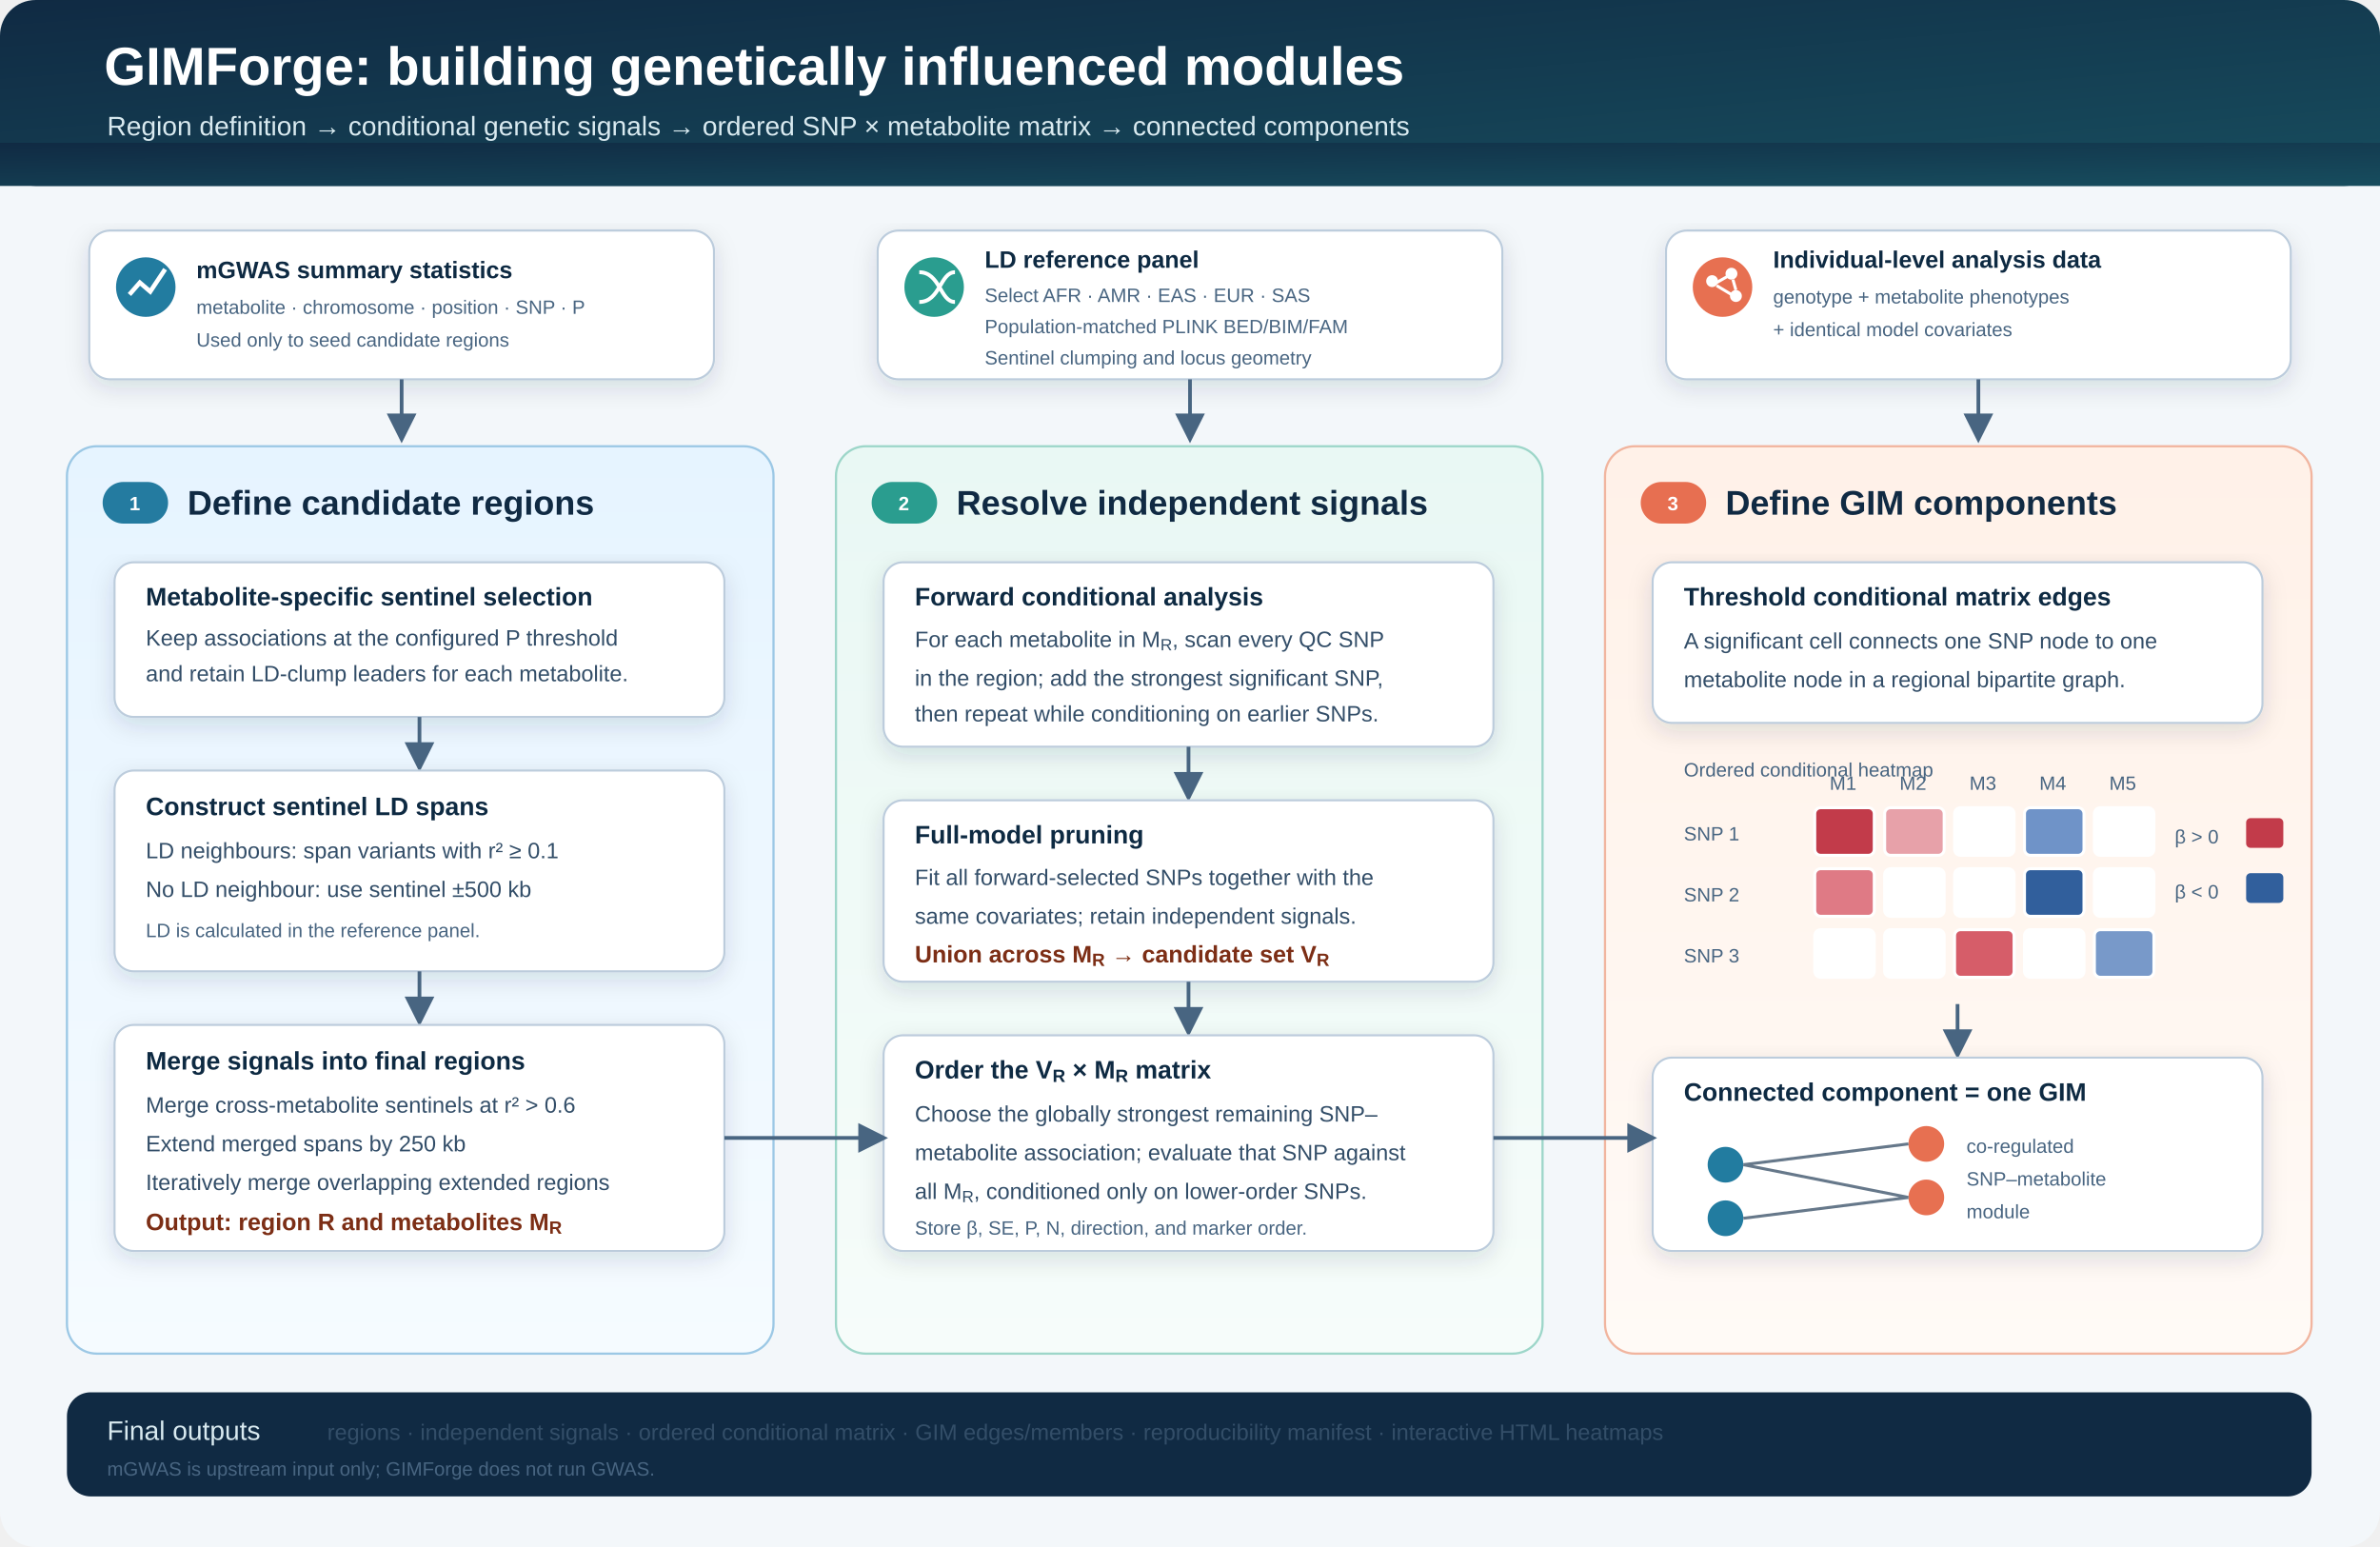
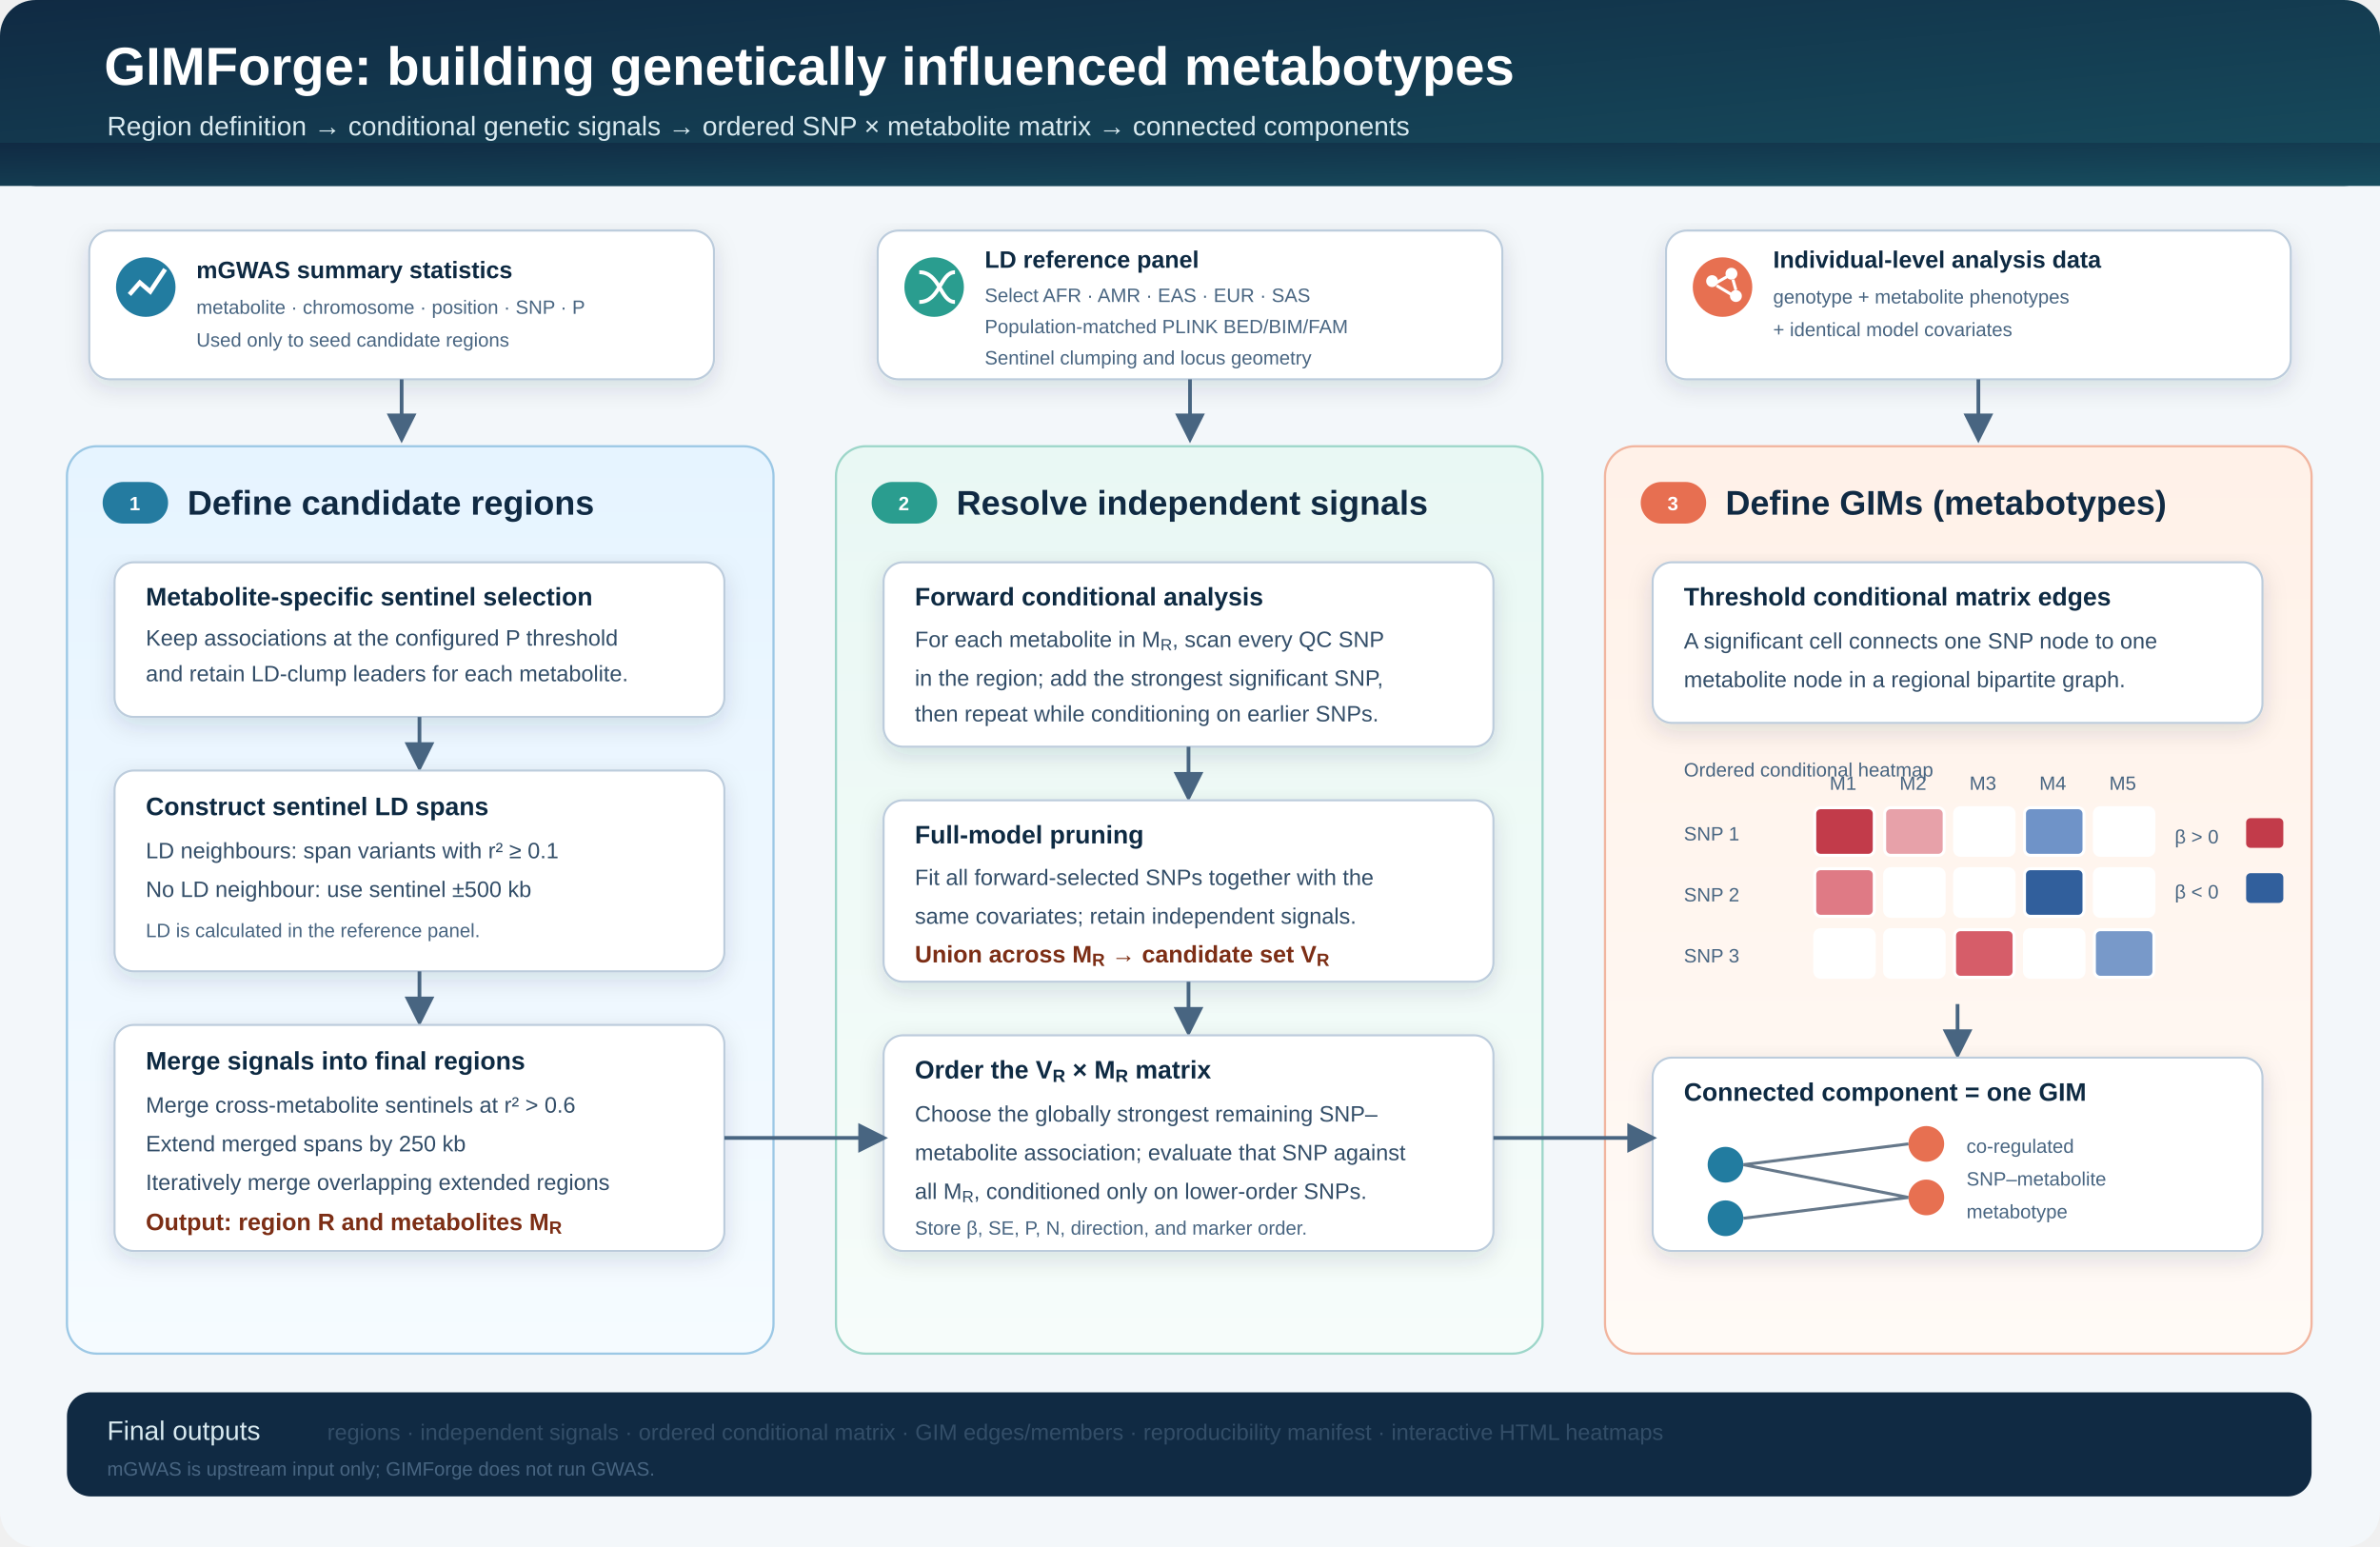
<svg xmlns="http://www.w3.org/2000/svg" width="1600" height="1040" viewBox="0 0 1600 1040" role="img" aria-labelledby="title desc">
  <defs>
    <linearGradient id="header" x1="0" y1="0" x2="1" y2="1">
      <stop offset="0" stop-color="#102a43" />
      <stop offset="1" stop-color="#174d5e" />
    </linearGradient>
    <linearGradient id="regionLane" x1="0" y1="0" x2="0" y2="1">
      <stop offset="0" stop-color="#e6f4ff" />
      <stop offset="1" stop-color="#f5fbff" />
    </linearGradient>
    <linearGradient id="conditionLane" x1="0" y1="0" x2="0" y2="1">
      <stop offset="0" stop-color="#e9f8f4" />
      <stop offset="1" stop-color="#f6fcfa" />
    </linearGradient>
    <linearGradient id="gimLane" x1="0" y1="0" x2="0" y2="1">
      <stop offset="0" stop-color="#fff1e8" />
      <stop offset="1" stop-color="#fffaf6" />
    </linearGradient>
    <filter id="shadow" x="-10%" y="-10%" width="120%" height="130%">
      <feDropShadow dx="0" dy="5" stdDeviation="8" flood-color="#102a43" flood-opacity=".13" />
    </filter>
    <marker id="arrow" viewBox="0 0 10 10" refX="8.5" refY="5" markerWidth="8" markerHeight="8" orient="auto-start-reverse">
      <path d="M 0 0 L 10 5 L 0 10 z" fill="#486581" />
    </marker>
    <style>
      .title { font: 700 36px Arial, sans-serif; fill: #fff; }
      .subtitle { font: 400 18px Arial, sans-serif; fill: #d9eaf0; }
      .lane-title { font: 700 23px Arial, sans-serif; fill: #102a43; }
      .step { font: 700 17px Arial, sans-serif; fill: #102a43; }
      .body { font: 400 15px Arial, sans-serif; fill: #334e68; }
      .small { font: 400 13px Arial, sans-serif; fill: #486581; }
      .input-title { font: 700 16px Arial, sans-serif; fill: #102a43; }
      .input-body { font: 400 13px Arial, sans-serif; fill: #486581; }
      .badge { font: 700 13px Arial, sans-serif; fill: #fff; }
      .formula { font: 700 16px Arial, sans-serif; fill: #7c2d12; }
      .card { fill: #fff; stroke: #bcccdc; stroke-width: 1.4; }
      .arrow { fill: none; stroke: #486581; stroke-width: 2.5; marker-end: url(#arrow); }
    </style>
  </defs>
  <rect width="1600" height="1040" rx="24" fill="#f3f7fa" />
  <rect x="0" y="0" width="1600" height="125" rx="24" fill="url(#header)" />
  <rect x="0" y="96" width="1600" height="29" fill="url(#header)" />
-   <text class="title" x="70" y="57">GIMForge: building genetically influenced modules</text>
+   <text class="title" x="70" y="57">GIMForge: building genetically influenced metabotypes</text>
  <text class="subtitle" x="72" y="91">Region definition → conditional genetic signals → ordered SNP × metabolite matrix → connected components</text>
  <g filter="url(#shadow)">
    <rect class="card" x="60" y="155" width="420" height="100" rx="14" />
    <circle cx="98" cy="193" r="20" fill="#247ba0" />
    <path d="M87 198 L94 190 L101 196 L111 181" fill="none" stroke="#fff" stroke-width="3" />
    <text class="input-title" x="132" y="187">mGWAS summary statistics</text>
    <text class="input-body" x="132" y="211">metabolite · chromosome · position · SNP · P</text>
    <text class="input-body" x="132" y="233">Used only to seed candidate regions</text>
  </g>
  <g filter="url(#shadow)">
    <rect class="card" x="590" y="155" width="420" height="100" rx="14" />
    <circle cx="628" cy="193" r="20" fill="#2a9d8f" />
    <path d="M618 183 C632 183 632 203 642 203 M618 203 C632 203 632 183 642 183" fill="none" stroke="#fff" stroke-width="2.6" />
    <text class="input-title" x="662" y="180">LD reference panel</text>
    <text class="input-body" x="662" y="203">Select AFR · AMR · EAS · EUR · SAS</text>
    <text class="input-body" x="662" y="224">Population-matched PLINK BED/BIM/FAM</text>
    <text class="input-body" x="662" y="245">Sentinel clumping and locus geometry</text>
  </g>
  <g filter="url(#shadow)">
    <rect class="card" x="1120" y="155" width="420" height="100" rx="14" />
    <circle cx="1158" cy="193" r="20" fill="#e76f51" />
    <circle cx="1151" cy="189" r="4" fill="#fff" />
    <circle cx="1164" cy="184" r="4" fill="#fff" />
    <circle cx="1167" cy="199" r="4" fill="#fff" />
    <path d="M1154 190 L1161 186 M1165 188 L1167 195 M1154 192 L1164 198" stroke="#fff" stroke-width="2" />
    <text class="input-title" x="1192" y="180">Individual-level analysis data</text>
    <text class="input-body" x="1192" y="204">genotype + metabolite phenotypes</text>
    <text class="input-body" x="1192" y="226">+ identical model covariates</text>
  </g>
  <path class="arrow" d="M270 255 L270 295" />
  <path class="arrow" d="M800 255 L800 295" />
  <path class="arrow" d="M1330 255 L1330 295" />
  <rect x="45" y="300" width="475" height="610" rx="20" fill="url(#regionLane)" stroke="#9cc8e5" stroke-width="1.5" />
  <rect x="562" y="300" width="475" height="610" rx="20" fill="url(#conditionLane)" stroke="#9dd6c9" stroke-width="1.5" />
  <rect x="1079" y="300" width="475" height="610" rx="20" fill="url(#gimLane)" stroke="#f1b59f" stroke-width="1.5" />
  <rect x="69" y="324" width="44" height="28" rx="14" fill="#247ba0" />
  <text class="badge" x="87" y="343">1</text>
  <text class="lane-title" x="126" y="346">Define candidate regions</text>
  <g filter="url(#shadow)">
    <rect class="card" x="77" y="378" width="410" height="104" rx="13" />
    <text class="step" x="98" y="407">Metabolite-specific sentinel selection</text>
    <text class="body" x="98" y="434">Keep associations at the configured P threshold</text>
    <text class="body" x="98" y="458">and retain LD-clump leaders for each metabolite.</text>
  </g>
  <path class="arrow" d="M282 482 L282 516" />
  <g filter="url(#shadow)">
    <rect class="card" x="77" y="518" width="410" height="135" rx="13" />
    <text class="step" x="98" y="548">Construct sentinel LD spans</text>
    <text class="body" x="98" y="577">LD neighbours: span variants with r² ≥ 0.1</text>
    <text class="body" x="98" y="603">No LD neighbour: use sentinel ±500 kb</text>
    <text class="small" x="98" y="630">LD is calculated in the reference panel.</text>
  </g>
  <path class="arrow" d="M282 653 L282 687" />
  <g filter="url(#shadow)">
    <rect class="card" x="77" y="689" width="410" height="152" rx="13" />
    <text class="step" x="98" y="719">Merge signals into final regions</text>
    <text class="body" x="98" y="748">Merge cross-metabolite sentinels at r² &gt; 0.6</text>
    <text class="body" x="98" y="774">Extend merged spans by 250 kb</text>
    <text class="body" x="98" y="800">Iteratively merge overlapping extended regions</text>
    <text class="formula" x="98" y="827">Output: region R and metabolites M<tspan baseline-shift="sub" font-size="12">R</tspan>
    </text>
  </g>
  <rect x="586" y="324" width="44" height="28" rx="14" fill="#2a9d8f" />
  <text class="badge" x="604" y="343">2</text>
  <text class="lane-title" x="643" y="346">Resolve independent signals</text>
  <g filter="url(#shadow)">
    <rect class="card" x="594" y="378" width="410" height="124" rx="13" />
    <text class="step" x="615" y="407">Forward conditional analysis</text>
    <text class="body" x="615" y="435">For each metabolite in M<tspan baseline-shift="sub" font-size="11">R</tspan>, scan every QC SNP</text>
    <text class="body" x="615" y="461">in the region; add the strongest significant SNP,</text>
    <text class="body" x="615" y="485">then repeat while conditioning on earlier SNPs.</text>
  </g>
  <path class="arrow" d="M799 502 L799 536" />
  <g filter="url(#shadow)">
    <rect class="card" x="594" y="538" width="410" height="122" rx="13" />
    <text class="step" x="615" y="567">Full-model pruning</text>
    <text class="body" x="615" y="595">Fit all forward-selected SNPs together with the</text>
    <text class="body" x="615" y="621">same covariates; retain independent signals.</text>
    <text class="formula" x="615" y="647">Union across M<tspan baseline-shift="sub" font-size="12">R</tspan> → candidate set V<tspan baseline-shift="sub" font-size="12">R</tspan>
    </text>
  </g>
  <path class="arrow" d="M799 660 L799 694" />
  <g filter="url(#shadow)">
    <rect class="card" x="594" y="696" width="410" height="145" rx="13" />
    <text class="step" x="615" y="725">Order the V<tspan baseline-shift="sub" font-size="12">R</tspan> × M<tspan baseline-shift="sub" font-size="12">R</tspan> matrix</text>
    <text class="body" x="615" y="754">Choose the globally strongest remaining SNP–</text>
    <text class="body" x="615" y="780">metabolite association; evaluate that SNP against</text>
    <text class="body" x="615" y="806">all M<tspan baseline-shift="sub" font-size="11">R</tspan>, conditioned only on lower-order SNPs.</text>
    <text class="small" x="615" y="830">Store β, SE, P, N, direction, and marker order.</text>
  </g>
  <rect x="1103" y="324" width="44" height="28" rx="14" fill="#e76f51" />
  <text class="badge" x="1121" y="343">3</text>
-   <text class="lane-title" x="1160" y="346">Define GIM components</text>
+   <text class="lane-title" x="1160" y="346">Define GIMs (metabotypes)</text>
  <g filter="url(#shadow)">
    <rect class="card" x="1111" y="378" width="410" height="108" rx="13" />
    <text class="step" x="1132" y="407">Threshold conditional matrix edges</text>
    <text class="body" x="1132" y="436">A significant cell connects one SNP node to one</text>
    <text class="body" x="1132" y="462">metabolite node in a regional bipartite graph.</text>
  </g>
  <text class="small" x="1132" y="522">Ordered conditional heatmap</text>
  <g transform="translate(1132,538)">
    <text class="small" x="98" y="-7">M1</text>
    <text class="small" x="145" y="-7">M2</text>
    <text class="small" x="192" y="-7">M3</text>
    <text class="small" x="239" y="-7">M4</text>
    <text class="small" x="286" y="-7">M5</text>
    <text class="small" x="0" y="27">SNP 1</text>
    <text class="small" x="0" y="68">SNP 2</text>
    <text class="small" x="0" y="109">SNP 3</text>
    <g stroke="#fff" stroke-width="2">
      <rect x="88" y="5" width="40" height="32" rx="4" fill="#c23b4a" />
      <rect x="135" y="5" width="40" height="32" rx="4" fill="#e7a1a9" />
      <rect x="182" y="5" width="40" height="32" rx="4" fill="#fff" />
      <rect x="229" y="5" width="40" height="32" rx="4" fill="#6f93c8" />
      <rect x="276" y="5" width="40" height="32" rx="4" fill="#fff" />
      <rect x="88" y="46" width="40" height="32" rx="4" fill="#df7a85" />
      <rect x="135" y="46" width="40" height="32" rx="4" fill="#fff" />
      <rect x="182" y="46" width="40" height="32" rx="4" fill="#fff" />
      <rect x="229" y="46" width="40" height="32" rx="4" fill="#315f9c" />
      <rect x="276" y="46" width="40" height="32" rx="4" fill="#fff" />
      <rect x="88" y="87" width="40" height="32" rx="4" fill="#fff" />
      <rect x="135" y="87" width="40" height="32" rx="4" fill="#fff" />
      <rect x="182" y="87" width="40" height="32" rx="4" fill="#d65d69" />
      <rect x="229" y="87" width="40" height="32" rx="4" fill="#fff" />
      <rect x="276" y="87" width="40" height="32" rx="4" fill="#7899c9" />
    </g>
    <text class="small" x="330" y="29">β &gt; 0</text>
    <rect x="378" y="12" width="25" height="20" rx="3" fill="#c23b4a" />
    <text class="small" x="330" y="66">β &lt; 0</text>
    <rect x="378" y="49" width="25" height="20" rx="3" fill="#315f9c" />
  </g>
  <path class="arrow" d="M1316 675 L1316 709" />
  <g filter="url(#shadow)">
    <rect class="card" x="1111" y="711" width="410" height="130" rx="13" />
    <text class="step" x="1132" y="740">Connected component = one GIM</text>
    <circle cx="1160" cy="783" r="12" fill="#247ba0" />
    <circle cx="1160" cy="819" r="12" fill="#247ba0" />
    <circle cx="1295" cy="769" r="12" fill="#e76f51" />
    <circle cx="1295" cy="805" r="12" fill="#e76f51" />
    <path d="M1172 783 L1283 769 M1172 783 L1283 805 M1172 819 L1283 805" stroke="#66788a" stroke-width="2" />
    <text class="small" x="1322" y="775">co-regulated</text>
    <text class="small" x="1322" y="797">SNP–metabolite</text>
-     <text class="small" x="1322" y="819">module</text>
+     <text class="small" x="1322" y="819">metabotype</text>
  </g>
  <path class="arrow" d="M487 765 C530 765 544 765 594 765" />
  <path class="arrow" d="M1004 765 C1047 765 1064 765 1111 765" />
  <rect x="45" y="936" width="1509" height="70" rx="16" fill="#102a43" />
  <text class="subtitle" x="72" y="968">Final outputs</text>
  <text class="body" x="220" y="968" fill="#fff">regions · independent signals · ordered conditional matrix · GIM edges/members · reproducibility manifest · interactive HTML heatmaps</text>
  <text class="small" x="72" y="992" fill="#b8d7e2">mGWAS is upstream input only; GIMForge does not run GWAS.</text>
</svg>
